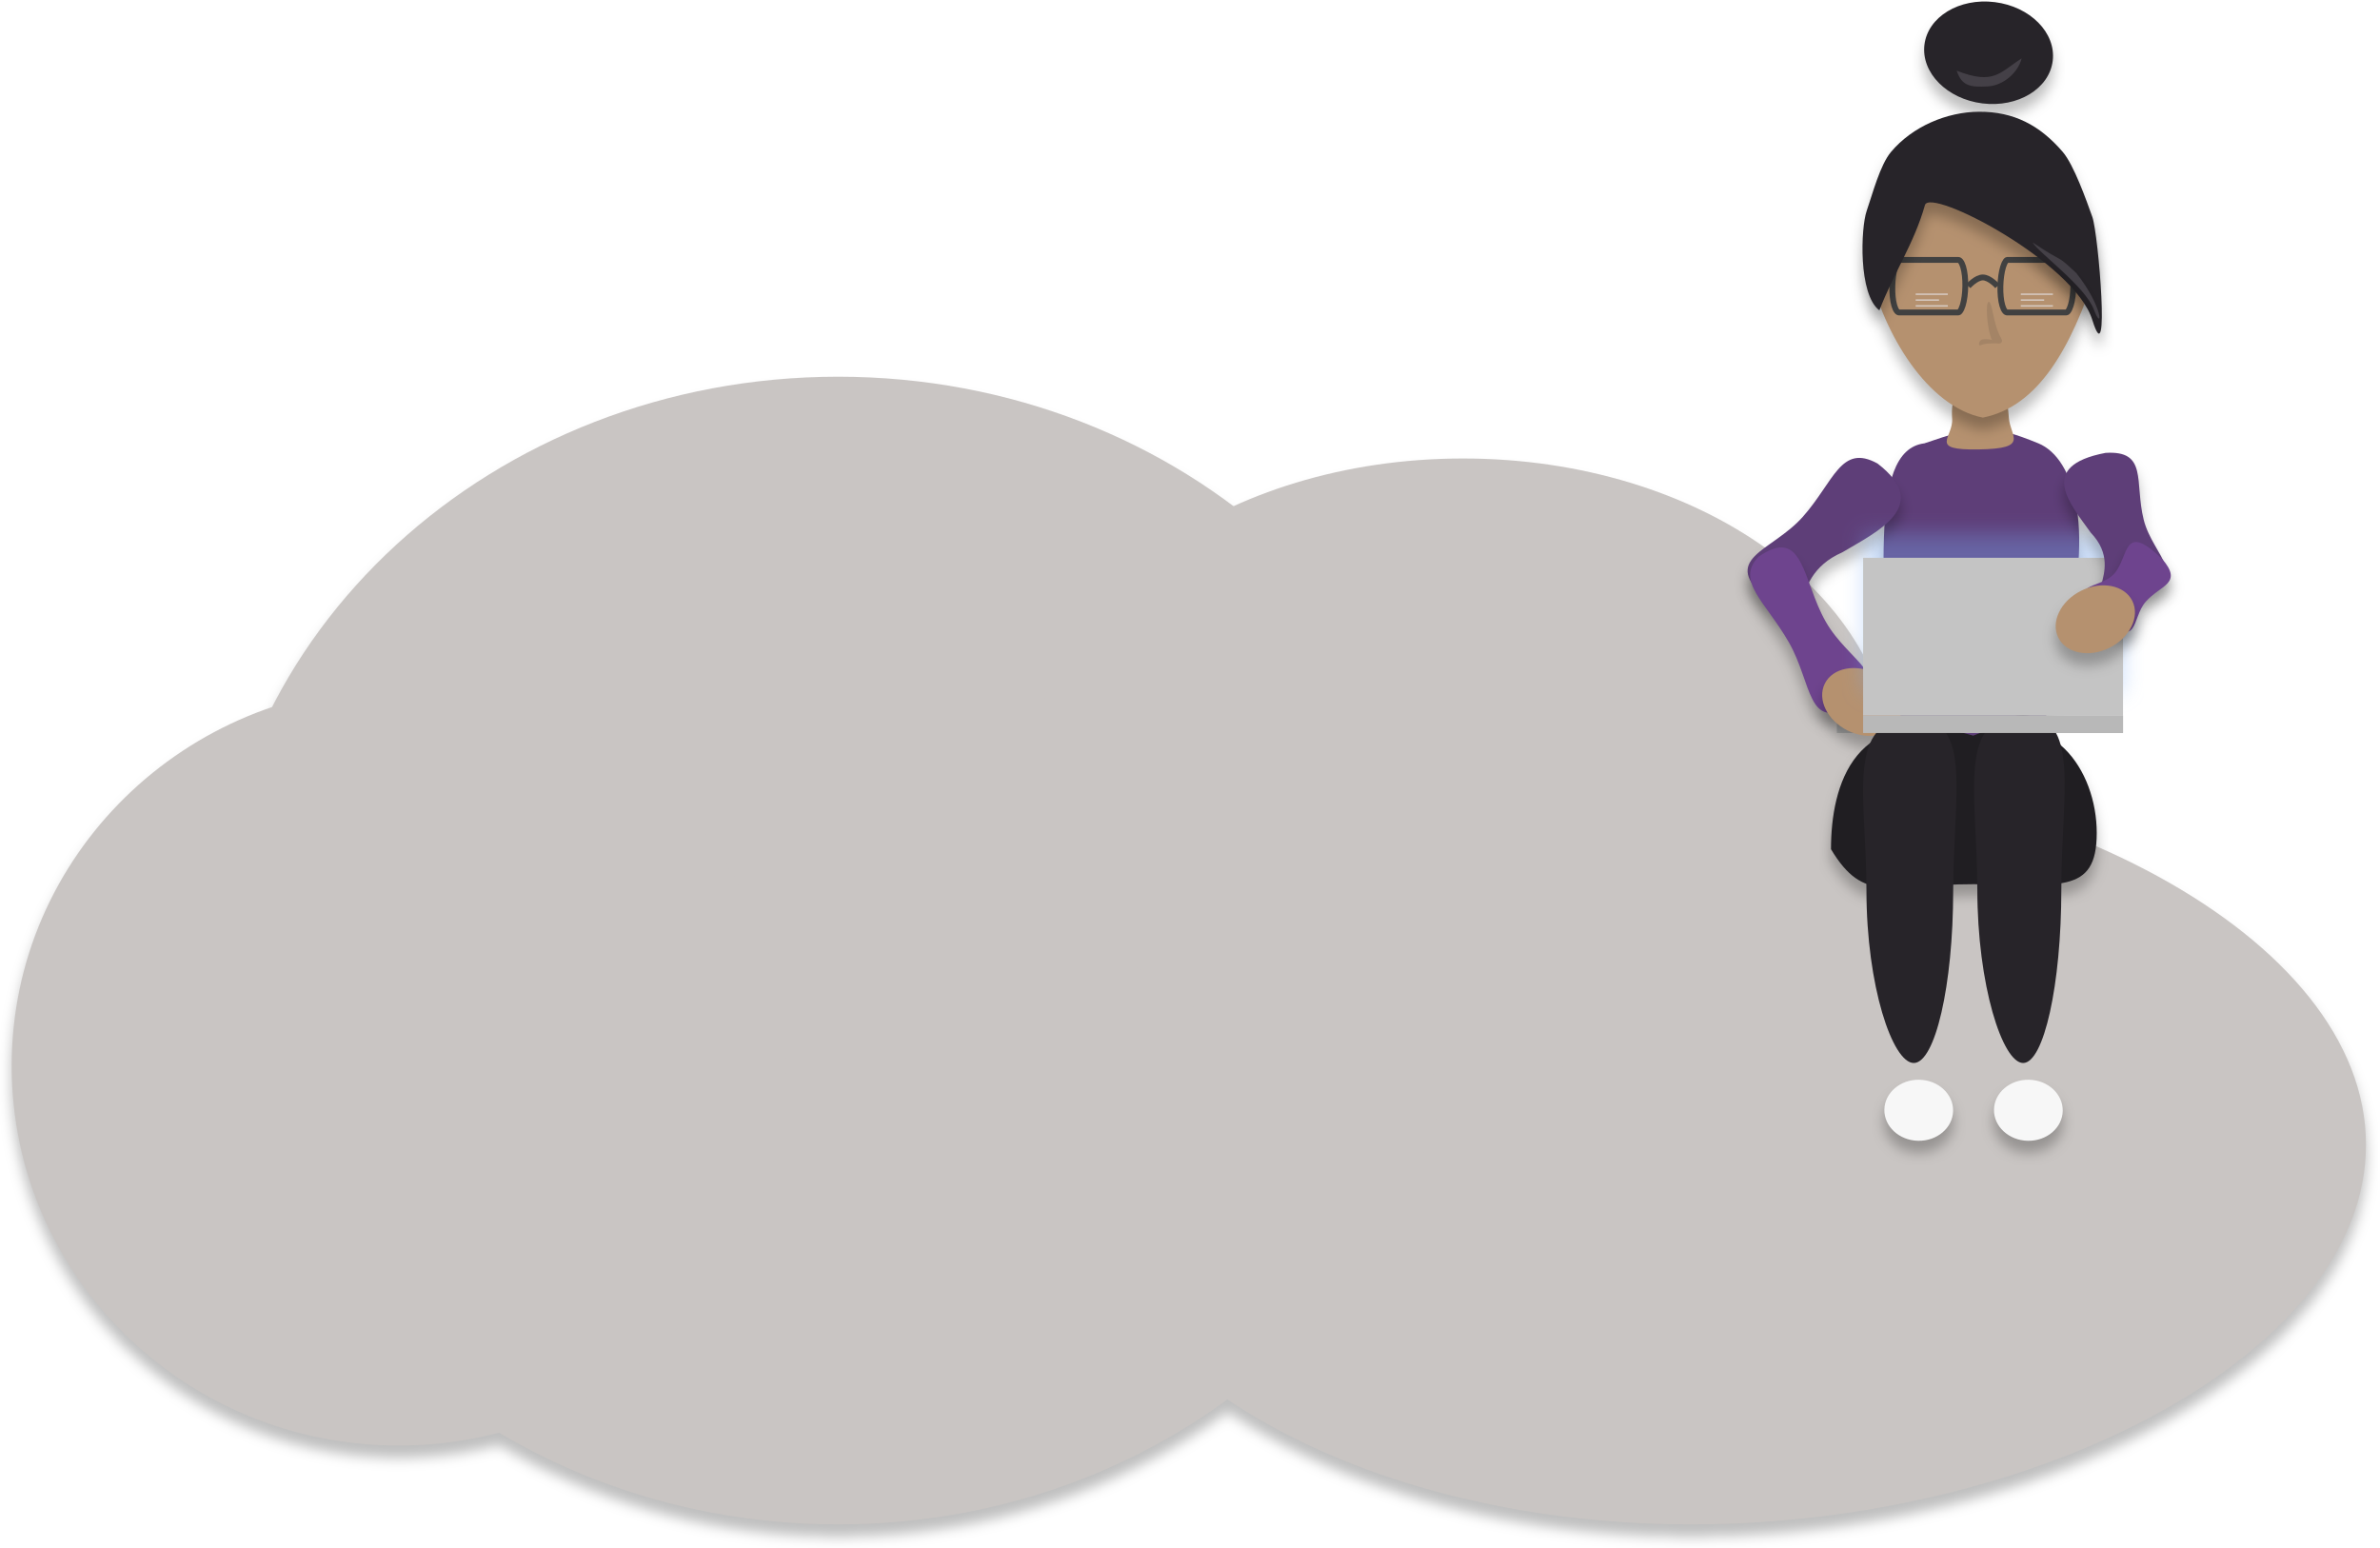
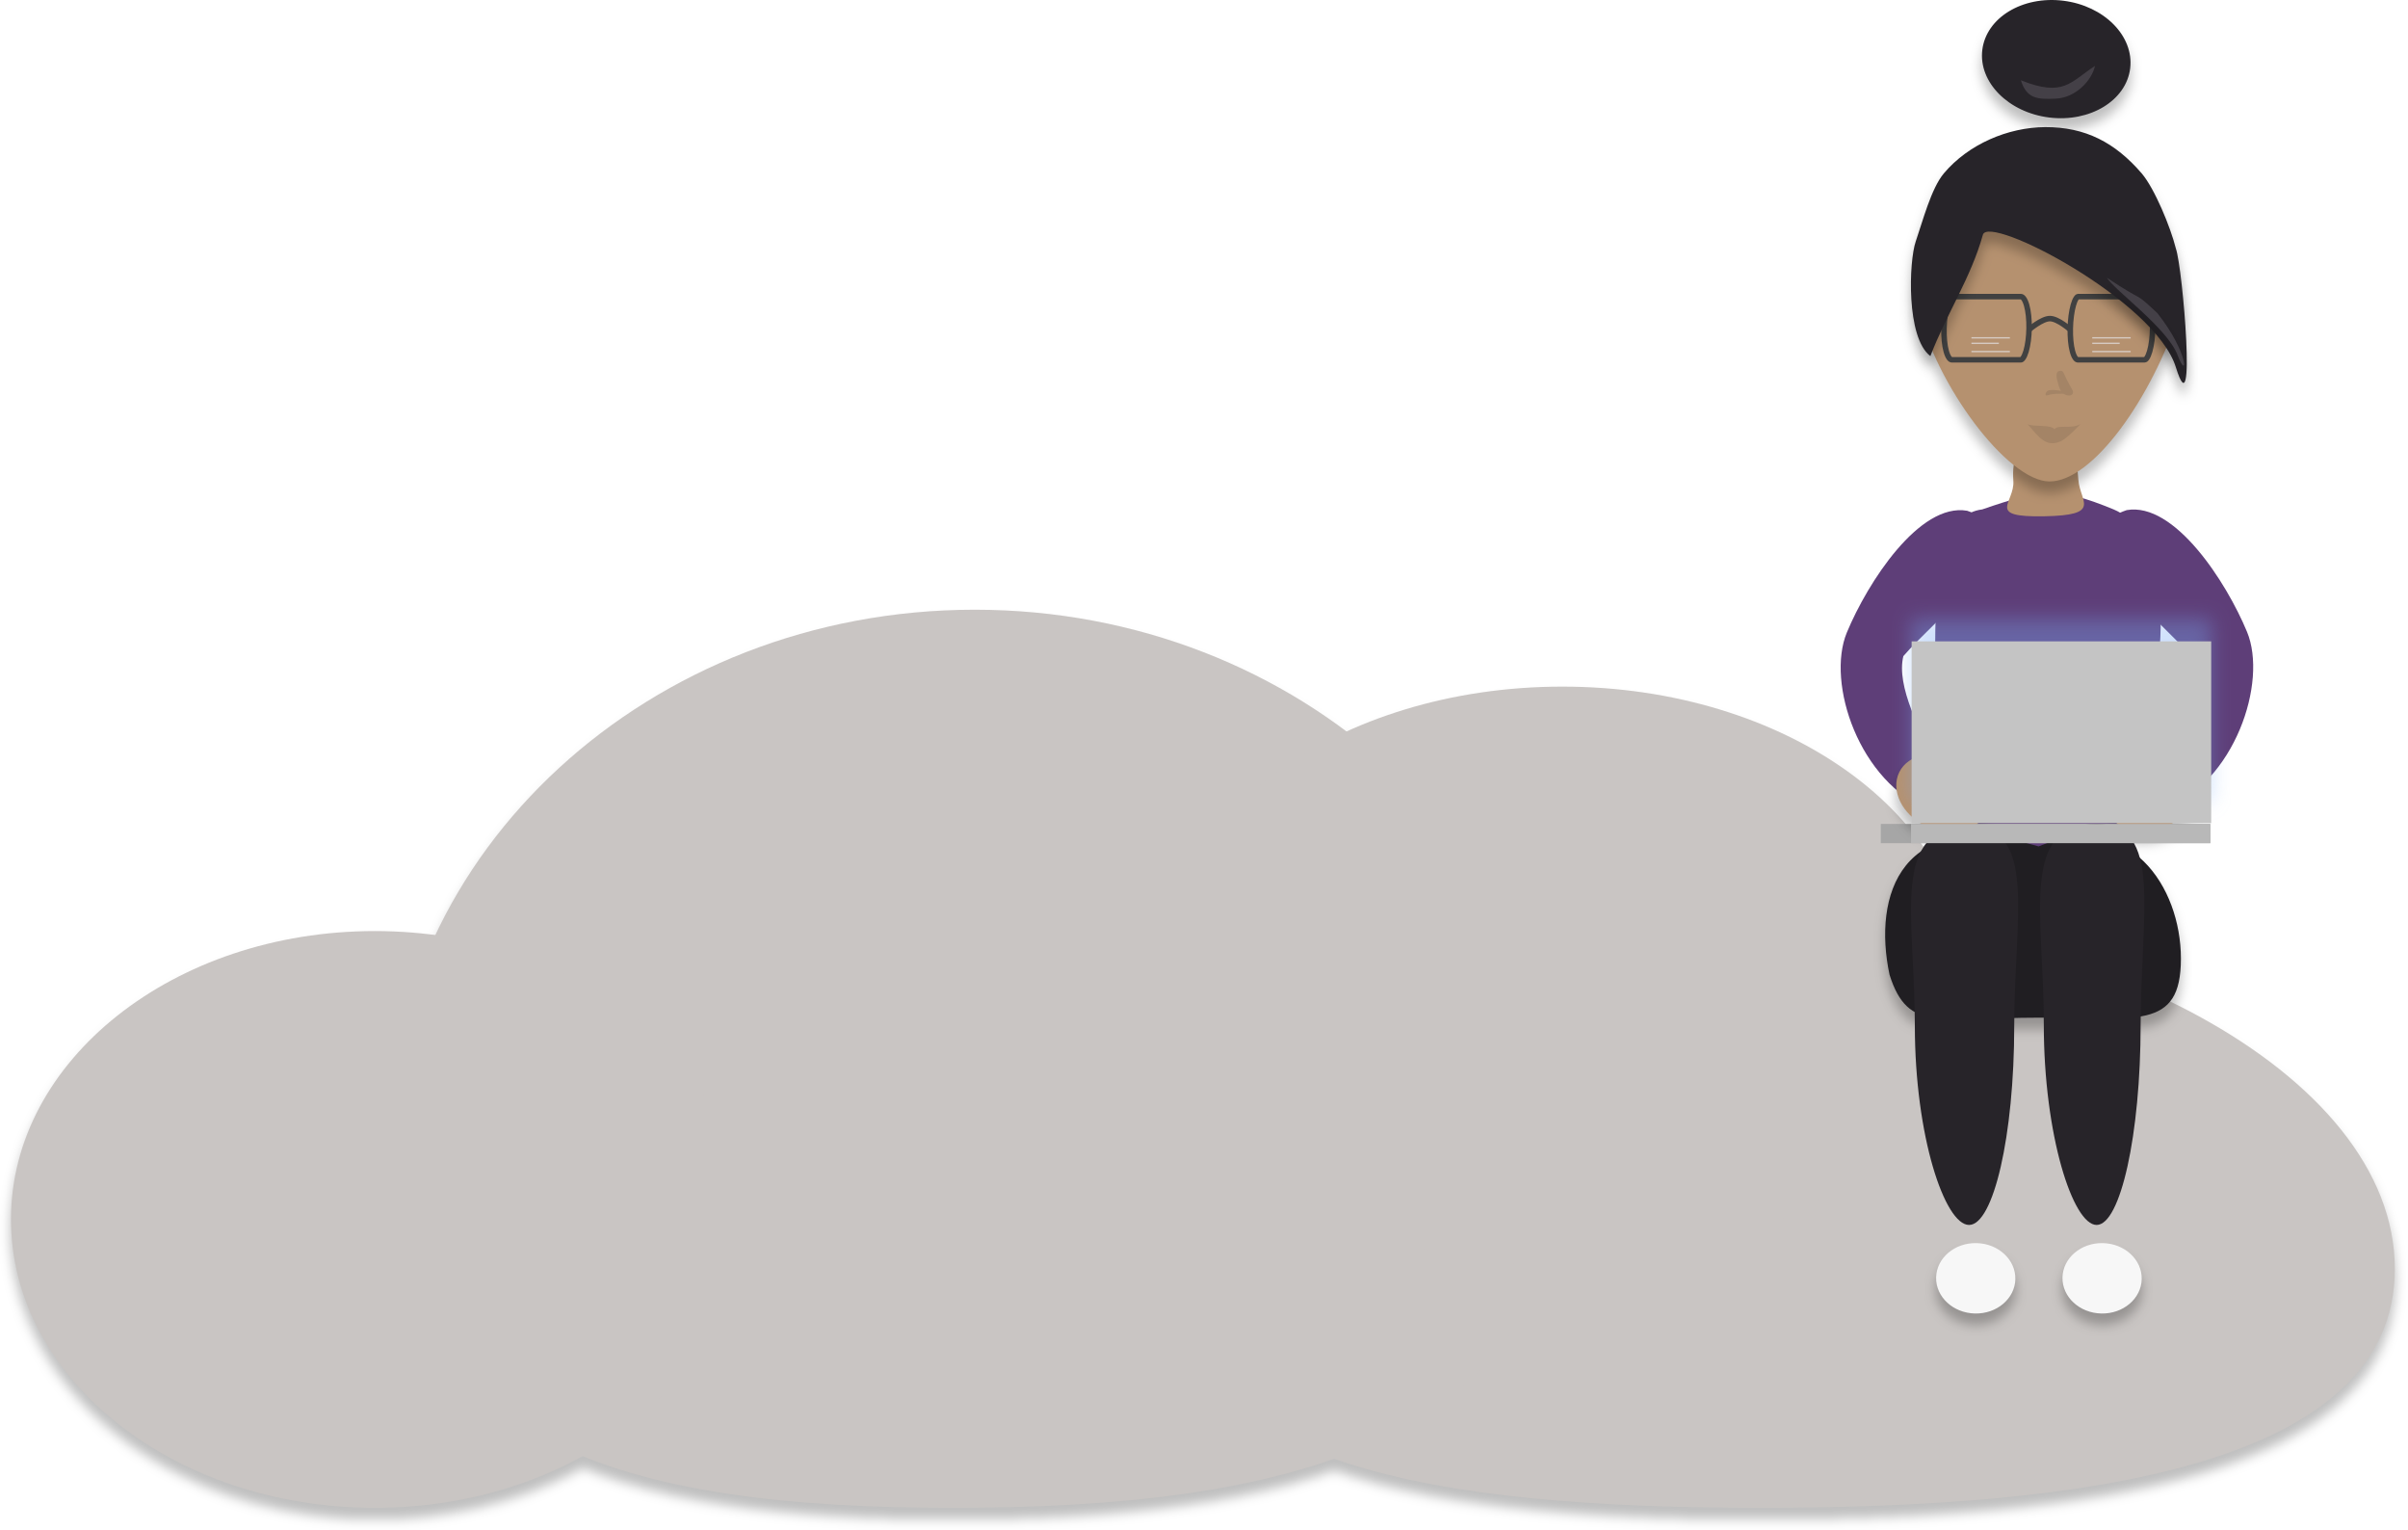
- <svg xmlns="http://www.w3.org/2000/svg" width="815" height="530" viewBox="0 0 815 530" fill="none">
-   <path d="M691 93V101" stroke="#ECF0FF" />
+ <svg xmlns="http://www.w3.org/2000/svg" width="877" height="557" viewBox="0 0 877 557" fill="none">
  <g filter="url(#filter0_d)">
-     <path d="M579 262C460.8 262 365 320.2 365 392C365 463.8 460.8 522 579 522C697.2 522 810.2 463.8 810.2 392C810.2 320.2 697.2 262 579 262Z" fill="#C9C5C3" />
-     <path d="M287 522C168.811 522 73 434.024 73 325.5C73 216.976 168.811 129 287 129C405.189 129 501 216.976 501 325.5C501 434.024 405.189 522 287 522Z" fill="#C9C5C3" />
-     <path d="M136.5 495C63.322 495 4 436.797 4 365C4 293.203 63.322 235 136.5 235C209.678 235 269 293.203 269 365C269 436.797 209.678 495 136.5 495Z" fill="#C9C5C3" />
-     <path d="M501 368C419.814 368 354 320.766 354 262.5C354 204.234 419.814 157 501 157C582.186 157 648 204.234 648 262.5C648 320.766 582.186 368 501 368Z" fill="#C9C5C3" />
+     <path d="M641 332C522.8 332 427 390.2 427 462C427 533.8 522.8 549 641 549C759.2 549 872.2 533.8 872.2 462C872.2 390.2 759.2 332 641 332Z" fill="#C9C5C3" />
+     <path d="M347 549C228.811 549 141 527.024 141 418.5C141 309.976 236.811 222 355 222C473.189 222 569 309.976 569 418.5C569 527.024 465.189 549 347 549Z" fill="#C9C5C3" />
+     <path d="M136.5 549C63.322 549 4 501.99 4 444C4 386.01 63.322 339 136.5 339C209.678 339 269 386.01 269 444C269 501.99 209.678 549 136.5 549Z" fill="#C9C5C3" />
+     <path d="M569 461C487.814 461 422 413.766 422 355.5C422 297.234 487.814 250 569 250C650.186 250 716 297.234 716 355.5C716 413.766 650.186 461 569 461Z" fill="#C9C5C3" />
  </g>
+   <path d="M761 113V123" stroke="#ECF0FF" />
+   <path d="M779.044 275.119C771.193 302.173 769.784 322.22 769.784 322.22C769.784 322.22 726.569 335.894 706.505 307.026C706.505 247.448 697.244 188.514 721.939 185.475C743.389 178.093 749.562 177.144 769.784 185.475C785.06 191.768 794.478 221.94 779.044 275.119Z" fill="#5E3E78" />
+   <path d="M744.372 187.982C722.938 188.346 733.85 183.093 733.267 175.106C732.685 167.12 734.696 159.801 745.009 159.047C755.324 158.292 756.367 166.717 756.948 174.704C757.53 182.691 765.807 187.618 744.372 187.982Z" fill="#B5916F" />
+   <path d="M805 300H685V307H805V300Z" fill="#A6A6A6" />
+   <path d="M693.208 238.904C687.84 260.73 728.64 305.017 702.97 295.058C677.093 285.019 665.023 248.629 672.625 230.302C680.227 211.973 699.074 182.962 716.435 185.963C744.003 195.257 704.291 225.771 693.208 238.904Z" fill="#5E3E78" />
  <g filter="url(#filter1_d)">
-     <path d="M705.562 224.938C699.157 247.007 698.008 263.36 698.008 263.36C698.008 263.36 662.755 274.515 646.388 250.966C646.388 202.365 638.833 154.29 658.978 151.811C676.476 145.789 681.512 145.015 698.008 151.811C710.469 156.944 718.152 181.557 705.562 224.938Z" fill="#5E3E78" />
+     <path d="M794.292 112.528C783.497 145.781 761.886 175.299 746.483 175.299C731.079 175.299 704.842 139.698 698.674 112.528C698.674 80.502 720.079 54.539 746.483 54.539C772.887 54.539 794.292 80.502 794.292 112.528Z" fill="#B5916F" />
  </g>
-   <path d="M677.591 153.899C660.017 154.197 668.964 149.897 668.486 143.359C668.009 136.822 669.658 130.831 678.114 130.214C686.571 129.596 687.426 136.492 687.903 143.03C688.38 149.568 695.166 153.601 677.591 153.899Z" fill="#B5916F" />
-   <rect x="629" y="245" width="98" height="6" fill="#A6A6A6" />
  <g filter="url(#filter2_d)">
-     <path d="M630.899 189.118C610.016 198.221 622.664 220.249 605.535 205.72C588.268 191.074 606.577 189.091 617.329 176.993C628.081 164.894 630.366 151.779 642.947 158.727C661.717 173.25 642.948 181.953 630.899 189.118Z" fill="#5E3E78" />
+     <path d="M722.803 296.539C719.524 303.158 709.91 305.076 701.327 300.824C692.745 296.571 688.447 287.76 691.726 281.141C695.006 274.523 704.621 272.604 713.202 276.856C721.785 281.108 726.083 289.92 722.803 296.539Z" fill="#B5916F" />
  </g>
+   <path d="M797.792 238.667C803.16 260.494 762.36 304.781 788.03 294.822C813.906 284.782 825.977 248.392 818.375 230.065C810.773 211.737 791.926 182.725 774.565 185.727C746.996 195.021 786.709 225.534 797.792 238.667Z" fill="#5E3E78" />
  <g filter="url(#filter3_d)">
-     <path d="M625.193 212.87C633.226 226.922 649.484 232.089 634.237 241.401C618.869 250.788 620.637 234.061 612.605 220.009C604.572 205.956 594.119 198.893 602.227 190.612C617.774 179.868 617.161 198.817 625.193 212.87Z" fill="#6E448E" />
+     <path d="M768.196 296.303C771.476 302.922 781.09 304.84 789.672 300.588C798.255 296.335 802.553 287.523 799.273 280.905C795.994 274.287 786.378 272.368 777.797 276.619C769.215 280.872 764.917 289.683 768.196 296.303Z" fill="#B5916F" />
  </g>
  <g filter="url(#filter4_d)">
-     <path d="M718 92.305C709.194 119.43 697.871 139.278 679 143C660.129 139.278 645.032 114.468 640 92.305C640 66.179 657.461 45 679 45C700.539 45 718 66.179 718 92.305Z" fill="#B5916F" />
+     <path d="M780.022 465.732C779.873 472.81 773.293 478.414 765.322 478.247C757.353 478.08 751.013 472.207 751.16 465.129C751.308 458.051 757.89 452.447 765.859 452.614C773.83 452.781 780.17 458.654 780.022 465.732Z" fill="#F7F7F7" />
  </g>
  <g filter="url(#filter5_d)">
-     <path d="M650.222 246.66C647.547 252.059 639.704 253.624 632.703 250.155C625.702 246.686 622.196 239.498 624.871 234.099C627.546 228.7 635.39 227.135 642.39 230.603C649.391 234.072 652.897 241.26 650.222 246.66Z" fill="#B5916F" />
+     <path d="M734.001 465.732C733.853 472.81 727.271 478.414 719.302 478.247C711.332 478.08 704.991 472.207 705.139 465.129C705.288 458.051 711.868 452.447 719.839 452.614C727.808 452.781 734.148 458.654 734.001 465.732Z" fill="#F7F7F7" />
  </g>
  <g filter="url(#filter6_d)">
-     <path d="M706.359 380.43C706.238 386.204 700.87 390.775 694.368 390.639C687.867 390.503 682.695 385.712 682.815 379.938C682.936 374.164 688.305 369.593 694.806 369.729C701.308 369.865 706.48 374.656 706.359 380.43Z" fill="#F7F7F7" />
+     <path d="M751.459 0.264C766.33 2.109 777.235 13.123 775.816 24.864C774.397 36.605 761.191 44.628 746.32 42.783C731.449 40.938 720.544 29.924 721.963 18.183C723.383 6.442 736.588 -1.581 751.459 0.264Z" fill="#272429" />
  </g>
  <g filter="url(#filter7_d)">
-     <path d="M668.818 380.43C668.697 386.204 663.328 390.775 656.827 390.639C650.326 390.503 645.153 385.712 645.274 379.938C645.395 374.164 650.763 369.593 657.265 369.729C663.766 369.865 668.938 374.656 668.818 380.43Z" fill="#F7F7F7" />
+     <path d="M794.292 349.036C794.292 375.37 778.02 370.534 742.443 370.534C706.865 370.534 694.916 376.342 688.174 354.889C682.045 326.081 692.165 293.18 742.443 308.166C775.438 294.542 794.292 322.701 794.292 349.036Z" fill="#201E22" />
  </g>
+   <path d="M779.623 373C779.623 413.317 772.23 446 763.594 446C754.959 446 744.358 413.317 744.358 373C744.358 332.683 735.38 300 763.594 300C787.961 300 779.623 332.683 779.623 373Z" fill="#272429" />
+   <path d="M733.587 373.5C733.587 413.541 726 446 717.137 446C708.273 446 697.393 413.541 697.393 373.5C697.393 333.459 688.18 301 717.137 301C742.144 301 733.587 333.459 733.587 373.5Z" fill="#272429" />
+   <path d="M805 300H696V307H805V300Z" fill="#B8B8B8" />
  <g filter="url(#filter8_d)">
-     <path d="M683.059 0.725C695.19 2.23 704.086 11.214 702.928 20.792C701.771 30.37 690.998 36.915 678.867 35.41C666.736 33.905 657.84 24.92 658.998 15.342C660.156 5.764 670.928 -0.78 683.059 0.725Z" fill="#272429" />
+     <path d="M805.325 233.516H696.223V299.713H805.325V233.516Z" fill="#C4C4C4" />
  </g>
+   <path d="M710.898 108H736.006C736.27 108 736.59 108.122 736.98 108.62C737.383 109.138 737.768 109.961 738.092 111.08C738.737 113.308 739.039 116.361 738.996 119.481C738.951 122.599 738.561 125.664 737.89 127.909C737.553 129.039 737.167 129.878 736.778 130.408C736.387 130.941 736.122 131 736.006 131H735.975H735.944H735.912H735.881H735.849H735.817H735.786H735.752H735.72H735.688H735.654H735.622H735.588H735.555H735.522H735.487H735.453H735.419H735.385H735.35H735.316H735.281H735.245H735.21H735.174H735.14H735.104H735.068H735.032H734.995H734.959H734.921H734.885H734.848H734.811H734.774H734.737H734.698H734.661H734.622H734.584H734.546H734.507H734.469H734.43H734.392H734.352H734.312H734.273H734.233H734.194H734.154H734.114H734.073H734.034H733.993H733.952H733.911H733.87H733.829H733.788H733.746H733.705H733.663H733.621H733.578H733.536H733.494H733.452H733.41H733.366H733.323H733.281H733.237H733.194H733.151H733.107H733.063H733.019H732.976H732.931H732.887H732.842H732.797H732.753H732.708H732.663H732.619H732.573H732.527H732.482H732.436H732.391H732.345H732.299H732.253H732.206H732.16H732.114H732.067H732.02H731.974H731.927H731.88H731.833H731.784H731.737H731.69H731.642H731.595H731.546H731.498H731.449H731.402H731.354H731.304H731.256H731.208H731.159H731.11H731.061H731.012H730.962H730.914H730.864H730.815H730.765H730.714H730.665H730.615H730.565H730.514H730.465H730.414H730.363H730.314H730.263H730.212H730.161H730.11H730.059H730.007H729.956H729.906H729.854H729.803H729.751H729.699H729.648H729.596H729.544H729.491H729.439H729.387H729.335H729.283H729.23H729.178H729.126H729.072H729.02H728.967H728.915H728.862H728.808H728.755H728.702H728.648H728.595H728.542H728.488H728.435H728.382H728.327H728.274H728.221H728.166H728.113H728.058H728.005H727.95H727.896H727.841H727.788H727.733H727.679H727.624H727.57H727.515H727.46H727.405H727.35H727.295H727.241H727.185H727.131H727.076H727.02H726.966H726.91H726.854H726.8H726.744H726.689H726.633H726.578H726.522H726.466H726.41H726.356H726.3H726.244H726.188H726.132H726.075H726.02H725.964H725.908H725.852H725.796H725.739H725.684H725.628H725.571H725.515H725.459H725.402H725.346H725.289H725.233H725.176H725.121H725.064H725.008H724.951H724.894H724.838H724.781H724.724H724.668H724.611H724.554H724.498H724.441H724.384H724.327H724.27H724.214H724.157H724.1H724.043H723.986H723.929H723.872H723.816H723.759H723.702H723.645H723.588H723.531H723.474H723.417H723.36H723.303H723.246H723.189H723.133H723.076H723.019H722.962H722.905H722.848H722.791H722.734H722.677H722.62H722.563H722.505H722.448H722.391H722.334H722.279H722.222H722.164H722.107H722.05H721.993H721.936H721.881H721.824H721.766H721.709H721.652H721.597H721.54H721.482H721.426H721.37H721.313H721.256H721.2H721.143H721.086H721.03H720.973H720.917H720.86H720.804H720.747H720.691H720.634H720.579H720.522H720.466H720.41H720.353H720.297H720.241H720.184H720.128H720.073H720.017H719.961H719.905H719.85H719.794H719.738H719.682H719.626H719.57H719.515H719.459H719.404H719.348H719.293H719.237H719.182H719.127H719.072H719.016H718.962H718.906H718.851H718.797H718.741H718.686H718.632H718.577H718.523H718.468H718.414H718.359H718.304H718.25H718.195H718.141H718.087H718.033H717.978H717.925H717.87H717.817H717.763H717.709H717.656H717.601H717.548H717.495H717.441H717.388H717.335H717.281H717.228H717.176H717.123H717.069H717.017H716.964H716.912H716.859H716.807H716.754H716.701H716.649H716.597H716.545H716.493H716.441H716.39H716.338H716.286H716.235H716.183H716.132H716.08H716.029H715.978H715.927H715.877H715.826H715.775H715.724H715.673H715.622H715.573H715.522H715.472H715.422H715.372H715.322H715.273H715.223H715.173H715.124H715.074H715.026H714.976H714.927H714.878H714.83H714.78H714.732H714.684H714.635H714.587H714.539H714.49H714.443H714.395H714.348H714.299H714.252H714.205H714.158H714.111H714.064H714.017H713.971H713.924H713.878H713.831H713.785H713.739H713.693H713.647H713.601H713.555H713.509H713.465H713.419H713.374H713.328H713.284H713.239H713.195H713.151H713.106H713.062H713.018H712.974H712.93H712.887H712.844H712.8H712.757H712.713H712.671H712.628H712.586H712.542H712.5H712.458H712.416H712.375H712.333H712.291H712.25H712.209H712.167H712.126H712.085H712.045H712.004H711.963H711.924H711.884H711.843H711.803H711.764H711.725H711.685H711.646H711.607H711.569H711.529H711.491H711.454H711.415H711.377H711.34H711.301H711.264H711.227H711.19H711.152H711.115H711.079H711.042H711.006H710.97H710.934H710.898C710.619 131 710.298 130.873 709.917 130.383C709.519 129.869 709.142 129.05 708.83 127.931C708.207 125.706 707.939 122.654 708.011 119.53C708.083 116.412 708.491 113.34 709.156 111.087C709.491 109.952 709.866 109.105 710.243 108.569C710.63 108.018 710.861 108 710.898 108Z" stroke="#414141" stroke-width="2" />
+   <path d="M736 29.226C751.628 35.459 753.915 29.911 763 24C761.81 29.404 755.912 35.529 748.862 35.905C741.81 36.28 738.107 35.831 736 29.226Z" fill="#444047" />
+   <path d="M756.804 108H781.103C781.358 108 781.668 108.122 782.045 108.62C782.435 109.138 782.808 109.961 783.121 111.08C783.745 113.308 784.038 116.361 783.996 119.481C783.953 122.599 783.575 125.664 782.925 127.909C782.599 129.039 782.226 129.878 781.849 130.408C781.471 130.941 781.214 131 781.103 131H781.073H781.043H781.011H780.981H780.95H780.919H780.889H780.857H780.825H780.794H780.762H780.731H780.698H780.666H780.633H780.6H780.567H780.534H780.501H780.468H780.434H780.401H780.366H780.332H780.297H780.264H780.229H780.194H780.159H780.123H780.089H780.053H780.018H779.982H779.946H779.91H779.874H779.837H779.801H779.763H779.726H779.689H779.652H779.615H779.577H779.54H779.502H779.463H779.425H779.387H779.348H779.31H779.271H779.232H779.193H779.154H779.114H779.075H779.035H778.996H778.956H778.915H778.875H778.835H778.794H778.753H778.712H778.671H778.631H778.59H778.548H778.506H778.465H778.423H778.381H778.339H778.297H778.254H778.212H778.17H778.127H778.084H778.04H777.997H777.954H777.911H777.868H777.824H777.78H777.736H777.692H777.648H777.604H777.559H777.515H777.47H777.425H777.38H777.336H777.29H777.245H777.2H777.155H777.109H777.064H777.017H776.971H776.926H776.879H776.833H776.786H776.74H776.693H776.647H776.6H776.552H776.506H776.459H776.412H776.364H776.317H776.269H776.221H776.174H776.126H776.078H776.03H775.981H775.933H775.885H775.837H775.788H775.74H775.691H775.642H775.594H775.544H775.495H775.446H775.397H775.348H775.297H775.248H775.199H775.148H775.099H775.049H774.998H774.949H774.899H774.848H774.798H774.748H774.697H774.647H774.596H774.545H774.494H774.444H774.392H774.342H774.29H774.24H774.188H774.137H774.085H774.034H773.982H773.93H773.879H773.827H773.776H773.724H773.671H773.62H773.568H773.515H773.464H773.411H773.359H773.306H773.254H773.201H773.149H773.096H773.044H772.991H772.938H772.885H772.832H772.778H772.726H772.673H772.62H772.566H772.513H772.46H772.406H772.354H772.3H772.246H772.193H772.139H772.086H772.032H771.978H771.924H771.87H771.816H771.763H771.709H771.655H771.601H771.547H771.492H771.438H771.384H771.33H771.276H771.222H771.167H771.113H771.059H771.004H770.95H770.896H770.84H770.786H770.731H770.677H770.622H770.568H770.513H770.459H770.404H770.349H770.294H770.239H770.184H770.13H770.075H770.02H769.966H769.91H769.855H769.8H769.745H769.691H769.636H769.581H769.525H769.47H769.415H769.36H769.306H769.25H769.195H769.14H769.085H769.03H768.975H768.919H768.864H768.809H768.754H768.699H768.644H768.589H768.534H768.479H768.424H768.369H768.313H768.258H768.203H768.148H768.093H768.037H767.982H767.927H767.872H767.818H767.763H767.707H767.652H767.597H767.542H767.487H767.433H767.377H767.322H767.267H767.212H767.158H767.103H767.047H766.992H766.938H766.883H766.828H766.774H766.719H766.663H766.609H766.554H766.5H766.445H766.391H766.336H766.282H766.227H766.173H766.117H766.063H766.009H765.954H765.9H765.846H765.791H765.737H765.683H765.629H765.575H765.521H765.467H765.413H765.359H765.305H765.251H765.197H765.143H765.089H765.036H764.982H764.928H764.874H764.821H764.767H764.715H764.661H764.608H764.554H764.501H764.448H764.394H764.341H764.289H764.236H764.183H764.13H764.077H764.025H763.972H763.919H763.866H763.813H763.762H763.709H763.656H763.605H763.552H763.5H763.447H763.396H763.344H763.291H763.24H763.188H763.137H763.085H763.033H762.982H762.93H762.88H762.828H762.777H762.726H762.675H762.624H762.573H762.522H762.472H762.42H762.37H762.319H762.269H762.219H762.168H762.119H762.069H762.018H761.969H761.919H761.869H761.819H761.77H761.721H761.671H761.622H761.573H761.524H761.475H761.425H761.376H761.328H761.279H761.231H761.182H761.134H761.086H761.038H760.99H760.942H760.894H760.846H760.799H760.751H760.703H760.656H760.609H760.562H760.515H760.468H760.421H760.374H760.328H760.281H760.235H760.188H760.143H760.096H760.05H760.005H759.959H759.913H759.868H759.822H759.778H759.732H759.688H759.642H759.598H759.553H759.509H759.465H759.42H759.376H759.332H759.288H759.244H759.201H759.156H759.113H759.07H759.027H758.985H758.941H758.898H758.856H758.813H758.771H758.729H758.687H758.645H758.603H758.561H758.52H758.478H758.438H758.396H758.355H758.314H758.273H758.234H758.193H758.152H758.112H758.073H758.032H757.992H757.953H757.914H757.875H757.835H757.797H757.758H757.719H757.68H757.642H757.605H757.566H757.528H757.491H757.454H757.415H757.378H757.342H757.305H757.268H757.232H757.194H757.158H757.122H757.086H757.05H757.014H756.98H756.944H756.909H756.874H756.839H756.804C756.534 131 756.224 130.873 755.855 130.383C755.47 129.869 755.105 129.05 754.803 127.931C754.2 125.706 753.941 122.654 754.011 119.53C754.08 116.412 754.475 113.34 755.118 111.087C755.442 109.952 755.806 109.105 756.171 108.569C756.545 108.018 756.768 108 756.804 108Z" stroke="#414141" stroke-width="2" />
+   <path d="M739 120C739 120 743.653 116 746.582 116C749.51 116 754 120 754 120" stroke="#414141" stroke-width="2" />
+   <path d="M750.262 135.011C751.872 134.894 751.03 135.617 754.613 141.672C756.411 144.712 751.425 144.821 750.262 141.726C748.507 137.055 748.653 135.127 750.262 135.011Z" fill="#A48466" />
+   <path d="M751.996 143.041C751.845 143.729 748.346 142.955 745.747 143.927C744.442 144.414 744.999 142.308 746.247 142.093C748.131 141.767 752.146 142.354 751.996 143.041Z" fill="#A48466" />
  <g filter="url(#filter9_d)">
-     <path d="M718 285.235C718 306.717 704.726 302.772 675.704 302.772C646.682 302.772 638.375 309.665 627 290.792C627 269.31 634.69 239.671 675.704 251.896C702.62 240.782 718 263.753 718 285.235Z" fill="#201E22" />
+     <path d="M792.448 133.702C799.981 157.958 794.99 97.57 792.448 90.461C790.534 82.746 784.678 68.572 780.019 63.145C770.39 51.93 759.484 46.205 744.851 46.282C731.296 46.353 716.874 52.517 707.939 63.145C703.336 68.621 700.181 80.791 697.712 87.927C695.242 95.062 694.155 122.944 703.049 129.647C709.078 113.941 717.72 101.34 722.168 85.484C724.301 77.88 784.915 109.447 792.448 133.702Z" fill="#272429" />
  </g>
-   <path d="M705.877 304.5C705.877 337.361 699.846 364 692.801 364C685.756 364 677.108 337.361 677.108 304.5C677.108 271.639 669.784 245 692.801 245C712.679 245 705.877 271.639 705.877 304.5Z" fill="#272429" />
-   <path d="M668.841 305C668.841 337.585 662.615 364 655.343 364C648.07 364 639.143 337.585 639.143 305C639.143 272.415 631.583 246 655.343 246C675.862 246 668.841 272.415 668.841 305Z" fill="#272429" />
-   <rect x="638" y="245" width="89" height="6" fill="#B8B8B8" />
  <g filter="url(#filter10_d)">
-     <rect x="638" y="191" width="89" height="54" fill="#C4C4C4" />
+     <path d="M793.072 129.29C796.757 139.069 797.357 128.704 785.711 113.994C776.517 105.413 782.033 110.929 767.323 101.122C770.265 105.803 789.388 119.51 793.072 129.29Z" fill="#444047" />
  </g>
-   <path d="M650.337 89H670.586C670.799 89 671.057 89.095 671.371 89.485C671.696 89.891 672.007 90.535 672.268 91.411C672.788 93.154 673.032 95.543 672.997 97.985C672.961 100.425 672.646 102.824 672.105 104.581C671.833 105.465 671.522 106.122 671.208 106.537C670.893 106.954 670.679 107 670.586 107H670.561H670.536H670.51H670.485H670.459H670.433H670.408H670.381H670.355H670.329H670.302H670.276H670.249H670.222H670.195H670.167H670.14H670.112H670.085H670.057H670.029H670.001H669.972H669.944H669.915H669.887H669.858H669.829H669.8H669.77H669.741H669.711H669.682H669.652H669.622H669.592H669.562H669.531H669.501H669.47H669.439H669.408H669.377H669.346H669.315H669.284H669.252H669.22H669.188H669.156H669.124H669.092H669.06H669.027H668.995H668.962H668.929H668.896H668.863H668.83H668.797H668.763H668.73H668.696H668.662H668.628H668.594H668.56H668.526H668.492H668.457H668.422H668.388H668.353H668.318H668.283H668.248H668.212H668.177H668.142H668.106H668.07H668.034H667.998H667.962H667.926H667.89H667.854H667.817H667.78H667.744H667.707H667.67H667.633H667.596H667.559H667.521H667.484H667.447H667.409H667.371H667.334H667.296H667.258H667.22H667.181H667.143H667.105H667.066H667.028H666.989H666.95H666.911H666.873H666.834H666.794H666.755H666.716H666.677H666.637H666.598H666.558H666.518H666.479H666.439H666.399H666.359H666.318H666.278H666.238H666.198H666.157H666.117H666.076H666.035H665.995H665.954H665.913H665.872H665.831H665.79H665.748H665.707H665.666H665.624H665.583H665.541H665.499H665.458H665.416H665.374H665.332H665.29H665.248H665.206H665.164H665.121H665.079H665.037H664.994H664.952H664.909H664.867H664.824H664.781H664.738H664.695H664.652H664.609H664.566H664.523H664.48H664.437H664.393H664.35H664.307H664.263H664.22H664.176H664.133H664.089H664.045H664.001H663.958H663.914H663.87H663.826H663.782H663.738H663.694H663.649H663.605H663.561H663.517H663.472H663.428H663.384H663.339H663.295H663.25H663.205H663.161H663.116H663.072H663.027H662.982H662.937H662.892H662.847H662.803H662.758H662.713H662.668H662.623H662.577H662.532H662.487H662.442H662.397H662.352H662.306H662.261H662.216H662.17H662.125H662.08H662.034H661.989H661.943H661.898H661.852H661.807H661.761H661.716H661.67H661.624H661.579H661.533H661.487H661.442H661.396H661.35H661.305H661.259H661.213H661.167H661.121H661.076H661.03H660.984H660.938H660.892H660.846H660.8H660.755H660.709H660.663H660.617H660.571H660.525H660.479H660.433H660.387H660.341H660.295H660.249H660.204H660.158H660.112H660.066H660.02H659.974H659.928H659.882H659.836H659.79H659.744H659.698H659.652H659.606H659.56H659.515H659.469H659.423H659.377H659.331H659.285H659.239H659.194H659.148H659.102H659.056H659.01H658.965H658.919H658.873H658.827H658.782H658.736H658.69H658.645H658.599H658.553H658.508H658.462H658.417H658.371H658.326H658.28H658.235H658.189H658.144H658.098H658.053H658.008H657.962H657.917H657.872H657.826H657.781H657.736H657.691H657.646H657.601H657.556H657.511H657.466H657.421H657.376H657.331H657.286H657.241H657.197H657.152H657.107H657.062H657.018H656.973H656.929H656.884H656.84H656.795H656.751H656.707H656.662H656.618H656.574H656.53H656.486H656.442H656.398H656.354H656.31H656.266H656.222H656.178H656.135H656.091H656.047H656.004H655.96H655.917H655.873H655.83H655.787H655.743H655.7H655.657H655.614H655.571H655.528H655.485H655.442H655.4H655.357H655.314H655.272H655.229H655.187H655.144H655.102H655.06H655.017H654.975H654.933H654.891H654.849H654.807H654.766H654.724H654.682H654.641H654.599H654.558H654.516H654.475H654.434H654.393H654.352H654.311H654.27H654.229H654.188H654.147H654.107H654.066H654.026H653.985H653.945H653.905H653.865H653.825H653.785H653.745H653.705H653.666H653.626H653.586H653.547H653.508H653.468H653.429H653.39H653.351H653.312H653.273H653.234H653.196H653.157H653.119H653.08H653.042H653.004H652.966H652.928H652.89H652.852H652.815H652.777H652.74H652.702H652.665H652.628H652.591H652.554H652.517H652.48H652.443H652.407H652.37H652.334H652.297H652.261H652.225H652.189H652.154H652.118H652.082H652.047H652.011H651.976H651.941H651.906H651.871H651.836H651.801H651.767H651.732H651.698H651.663H651.629H651.595H651.561H651.528H651.494H651.46H651.427H651.394H651.36H651.327H651.294H651.262H651.229H651.196H651.164H651.132H651.099H651.067H651.035H651.004H650.972H650.94H650.909H650.878H650.846H650.815H650.785H650.754H650.723H650.693H650.662H650.632H650.602H650.572H650.542H650.512H650.483H650.453H650.424H650.395H650.366H650.337C650.112 107 649.853 106.901 649.546 106.517C649.225 106.115 648.921 105.474 648.669 104.598C648.167 102.857 647.951 100.468 648.009 98.024C648.067 95.583 648.396 93.179 648.932 91.416C649.202 90.528 649.505 89.865 649.809 89.445C650.121 89.014 650.307 89 650.337 89Z" stroke="#414141" stroke-width="2" />
-   <path d="M670.051 24.21C682.91 29.231 684.792 24.762 692.267 20C691.288 24.353 686.435 29.288 680.634 29.59C674.832 29.893 671.785 29.531 670.051 24.21Z" fill="#444047" />
-   <path d="M687.337 89H707.586C707.799 89 708.057 89.095 708.371 89.485C708.696 89.891 709.007 90.535 709.268 91.411C709.788 93.154 710.032 95.543 709.997 97.985C709.961 100.425 709.646 102.824 709.105 104.581C708.833 105.465 708.522 106.122 708.208 106.537C707.893 106.954 707.679 107 707.586 107H707.561H707.536H707.51H707.485H707.459H707.433H707.408H707.381H707.355H707.329H707.302H707.276H707.249H707.222H707.195H707.167H707.14H707.112H707.085H707.057H707.029H707.001H706.972H706.944H706.915H706.887H706.858H706.829H706.8H706.77H706.741H706.711H706.682H706.652H706.622H706.592H706.562H706.531H706.501H706.47H706.439H706.408H706.377H706.346H706.315H706.284H706.252H706.22H706.188H706.156H706.124H706.092H706.06H706.027H705.995H705.962H705.929H705.896H705.863H705.83H705.797H705.763H705.73H705.696H705.662H705.628H705.594H705.56H705.526H705.492H705.457H705.422H705.388H705.353H705.318H705.283H705.248H705.212H705.177H705.142H705.106H705.07H705.034H704.998H704.962H704.926H704.89H704.854H704.817H704.78H704.744H704.707H704.67H704.633H704.596H704.559H704.521H704.484H704.447H704.409H704.371H704.334H704.296H704.258H704.22H704.181H704.143H704.105H704.066H704.028H703.989H703.95H703.911H703.873H703.834H703.794H703.755H703.716H703.677H703.637H703.598H703.558H703.518H703.479H703.439H703.399H703.359H703.318H703.278H703.238H703.198H703.157H703.117H703.076H703.035H702.995H702.954H702.913H702.872H702.831H702.79H702.748H702.707H702.666H702.624H702.583H702.541H702.499H702.458H702.416H702.374H702.332H702.29H702.248H702.206H702.164H702.121H702.079H702.037H701.994H701.952H701.909H701.867H701.824H701.781H701.738H701.695H701.652H701.609H701.566H701.523H701.48H701.437H701.393H701.35H701.307H701.263H701.22H701.176H701.133H701.089H701.045H701.001H700.958H700.914H700.87H700.826H700.782H700.738H700.694H700.649H700.605H700.561H700.517H700.472H700.428H700.384H700.339H700.295H700.25H700.205H700.161H700.116H700.072H700.027H699.982H699.937H699.892H699.847H699.803H699.758H699.713H699.668H699.623H699.577H699.532H699.487H699.442H699.397H699.352H699.306H699.261H699.216H699.17H699.125H699.08H699.034H698.989H698.943H698.898H698.852H698.807H698.761H698.716H698.67H698.624H698.579H698.533H698.487H698.442H698.396H698.35H698.305H698.259H698.213H698.167H698.121H698.076H698.03H697.984H697.938H697.892H697.846H697.8H697.755H697.709H697.663H697.617H697.571H697.525H697.479H697.433H697.387H697.341H697.295H697.249H697.204H697.158H697.112H697.066H697.02H696.974H696.928H696.882H696.836H696.79H696.744H696.698H696.652H696.606H696.56H696.515H696.469H696.423H696.377H696.331H696.285H696.239H696.194H696.148H696.102H696.056H696.01H695.965H695.919H695.873H695.827H695.782H695.736H695.69H695.645H695.599H695.553H695.508H695.462H695.417H695.371H695.326H695.28H695.235H695.189H695.144H695.098H695.053H695.008H694.962H694.917H694.872H694.826H694.781H694.736H694.691H694.646H694.601H694.556H694.511H694.466H694.421H694.376H694.331H694.286H694.241H694.197H694.152H694.107H694.062H694.018H693.973H693.929H693.884H693.84H693.795H693.751H693.707H693.662H693.618H693.574H693.53H693.486H693.442H693.398H693.354H693.31H693.266H693.222H693.178H693.135H693.091H693.047H693.004H692.96H692.917H692.873H692.83H692.787H692.743H692.7H692.657H692.614H692.571H692.528H692.485H692.442H692.4H692.357H692.314H692.272H692.229H692.187H692.144H692.102H692.06H692.017H691.975H691.933H691.891H691.849H691.807H691.766H691.724H691.682H691.641H691.599H691.558H691.516H691.475H691.434H691.393H691.352H691.311H691.27H691.229H691.188H691.147H691.107H691.066H691.026H690.985H690.945H690.905H690.865H690.825H690.785H690.745H690.705H690.666H690.626H690.586H690.547H690.508H690.468H690.429H690.39H690.351H690.312H690.273H690.234H690.196H690.157H690.119H690.08H690.042H690.004H689.966H689.928H689.89H689.852H689.815H689.777H689.74H689.702H689.665H689.628H689.591H689.554H689.517H689.48H689.443H689.407H689.37H689.334H689.297H689.261H689.225H689.189H689.154H689.118H689.082H689.047H689.011H688.976H688.941H688.906H688.871H688.836H688.801H688.767H688.732H688.698H688.663H688.629H688.595H688.561H688.528H688.494H688.46H688.427H688.394H688.36H688.327H688.294H688.262H688.229H688.196H688.164H688.132H688.099H688.067H688.035H688.004H687.972H687.94H687.909H687.878H687.846H687.815H687.785H687.754H687.723H687.693H687.662H687.632H687.602H687.572H687.542H687.512H687.483H687.453H687.424H687.395H687.366H687.337C687.112 107 686.853 106.901 686.546 106.517C686.225 106.115 685.921 105.474 685.669 104.598C685.167 102.857 684.951 100.468 685.009 98.024C685.067 95.583 685.396 93.179 685.932 91.416C686.202 90.528 686.505 89.865 686.809 89.445C687.121 89.014 687.307 89 687.337 89Z" stroke="#414141" stroke-width="2" />
-   <path d="M674 98C674 98 676.657 95 679 95C681.343 95 684 98 684 98" stroke="#414141" stroke-width="2" />
-   <path d="M681.03 103.376C682.294 103.283 682.448 110.991 685.261 115.804C686.673 118.22 682.758 118.307 681.845 115.847C680.467 112.134 679.766 103.468 681.03 103.376Z" fill="#A48466" />
-   <path d="M683.867 117.252C683.734 117.973 680.641 117.161 678.344 118.181C677.191 118.692 677.683 116.483 678.786 116.257C680.451 115.915 684 116.531 683.867 117.252Z" fill="#A48466" />
-   <g filter="url(#filter11_d)">
-     <path d="M716.496 109.577C722.641 129.364 718.57 80.102 716.496 74.303C714.421 68.504 710.158 56.447 706.357 52.02C698.502 42.872 689.606 38.201 677.669 38.264C666.611 38.322 654.847 43.35 647.558 52.02C643.803 56.487 641.229 66.415 639.215 72.236C637.2 78.057 636.314 100.801 643.569 106.269C648.487 93.457 655.537 83.178 659.165 70.243C660.905 64.04 710.351 89.791 716.496 109.577Z" fill="#272429" />
-   </g>
-   <g filter="url(#filter12_d)">
-     <path d="M717.005 105.978C720.011 113.955 720.5 105.5 711 93.5C703.5 86.5 708 91 696 83C698.4 86.818 714 98 717.005 105.978Z" fill="#444047" />
-   </g>
-   <line x1="692" y1="100.75" x2="703" y2="100.75" stroke="#EFF4FF" stroke-opacity="0.57" stroke-width="0.5" />
-   <line x1="692" y1="104.75" x2="703" y2="104.75" stroke="#EFF4FF" stroke-opacity="0.57" stroke-width="0.5" />
-   <line x1="692" y1="102.75" x2="700" y2="102.75" stroke="#EFF4FF" stroke-opacity="0.57" stroke-width="0.5" />
-   <line x1="656" y1="100.75" x2="667" y2="100.75" stroke="#EFF4FF" stroke-opacity="0.57" stroke-width="0.5" />
-   <line x1="656" y1="104.75" x2="667" y2="104.75" stroke="#EFF4FF" stroke-opacity="0.57" stroke-width="0.5" />
-   <line x1="656" y1="102.75" x2="664" y2="102.75" stroke="#EFF4FF" stroke-opacity="0.57" stroke-width="0.5" />
-   <g filter="url(#filter13_d)">
-     <path d="M715.991 182.448C729.597 196.664 707.251 209.051 729.677 203.942C752.283 198.793 737.282 190.902 734.072 177.931C730.863 164.961 735.581 154.167 721.017 155.079C697.16 159.611 709.121 172.786 715.991 182.448Z" fill="#5E3E78" />
-   </g>
-   <g filter="url(#filter14_d)">
-     <path d="M724.01 196.42C718.884 202.187 706.296 199.004 719.447 211.024C732.703 223.14 729.69 211.76 734.816 205.994C739.942 200.227 747.68 199.885 740.37 191.369C726.841 178.315 729.136 190.653 724.01 196.42Z" fill="#6E448E" />
-   </g>
-   <g filter="url(#filter15_d)">
-     <path d="M704.844 218.337C707.519 223.736 715.362 225.301 722.363 221.832C729.363 218.364 732.87 211.175 730.195 205.776C727.52 200.377 719.676 198.812 712.675 202.28C705.675 205.749 702.168 212.938 704.844 218.337Z" fill="#B5916F" />
-   </g>
+   <path d="M762 123H776" stroke="#EFF4FF" stroke-opacity="0.57" stroke-width="0.5" />
+   <path d="M762 128H776" stroke="#EFF4FF" stroke-opacity="0.57" stroke-width="0.5" />
+   <path d="M762 125H772" stroke="#EFF4FF" stroke-opacity="0.57" stroke-width="0.5" />
+   <path d="M718 123H732" stroke="#EFF4FF" stroke-opacity="0.57" stroke-width="0.5" />
+   <path d="M718 128H732" stroke="#EFF4FF" stroke-opacity="0.57" stroke-width="0.5" />
+   <path d="M718 125H728" stroke="#EFF4FF" stroke-opacity="0.57" stroke-width="0.5" />
+   <path d="M750.693 160.589C752.981 159.512 757.696 154.419 757.696 154.419C754.365 156.344 749.467 154.459 748.241 156.298C747.016 154.459 740.27 155.519 738.434 154.419C742.575 159.168 745.247 163.152 750.693 160.589Z" fill="#A48466" />
  <defs>
-     <filter id="filter0_d" x="0" y="129" width="814.2" height="401" filterUnits="userSpaceOnUse" color-interpolation-filters="sRGB">
+     <filter id="filter0_d" x="0" y="222" width="876.2" height="335" filterUnits="userSpaceOnUse" color-interpolation-filters="sRGB">
      <feFlood flood-opacity="0" result="BackgroundImageFix" />
      <feColorMatrix in="SourceAlpha" type="matrix" values="0 0 0 0 0 0 0 0 0 0 0 0 0 0 0 0 0 0 127 0" />
      <feOffset dy="4" />
      <feGaussianBlur stdDeviation="2" />
      <feColorMatrix type="matrix" values="0 0 0 0 0 0 0 0 0 0 0 0 0 0 0 0 0 0 0.25 0" />
      <feBlend mode="normal" in2="BackgroundImageFix" result="effect1_dropShadow" />
      <feBlend mode="normal" in="SourceGraphic" in2="effect1_dropShadow" result="shape" />
    </filter>
-     <filter id="filter1_d" x="641" y="147" width="75" height="127" filterUnits="userSpaceOnUse" color-interpolation-filters="sRGB">
+     <filter id="filter1_d" x="694.674" y="54.539" width="103.618" height="128.76" filterUnits="userSpaceOnUse" color-interpolation-filters="sRGB">
      <feFlood flood-opacity="0" result="BackgroundImageFix" />
      <feColorMatrix in="SourceAlpha" type="matrix" values="0 0 0 0 0 0 0 0 0 0 0 0 0 0 0 0 0 0 127 0" />
      <feOffset dy="4" />
      <feGaussianBlur stdDeviation="2" />
      <feColorMatrix type="matrix" values="0 0 0 0 0 0 0 0 0 0 0 0 0 0 0 0 0 0 0.25 0" />
      <feBlend mode="normal" in2="BackgroundImageFix" result="effect1_dropShadow" />
      <feBlend mode="normal" in="SourceGraphic" in2="effect1_dropShadow" result="shape" />
    </filter>
-     <filter id="filter2_d" x="591.33" y="151.754" width="67.71" height="70.506" filterUnits="userSpaceOnUse" color-interpolation-filters="sRGB">
+     <filter id="filter2_d" x="686.626" y="274.594" width="41.278" height="36.491" filterUnits="userSpaceOnUse" color-interpolation-filters="sRGB">
      <feFlood flood-opacity="0" result="BackgroundImageFix" />
      <feColorMatrix in="SourceAlpha" type="matrix" values="0 0 0 0 0 0 0 0 0 0 0 0 0 0 0 0 0 0 127 0" />
      <feOffset dy="4" />
      <feGaussianBlur stdDeviation="2" />
      <feColorMatrix type="matrix" values="0 0 0 0 0 0 0 0 0 0 0 0 0 0 0 0 0 0 0.25 0" />
      <feBlend mode="normal" in2="BackgroundImageFix" result="effect1_dropShadow" />
      <feBlend mode="normal" in="SourceGraphic" in2="effect1_dropShadow" result="shape" />
    </filter>
-     <filter id="filter3_d" x="591" y="184.279" width="55.91" height="70.518" filterUnits="userSpaceOnUse" color-interpolation-filters="sRGB">
+     <filter id="filter3_d" x="763.096" y="274.358" width="41.278" height="36.491" filterUnits="userSpaceOnUse" color-interpolation-filters="sRGB">
      <feFlood flood-opacity="0" result="BackgroundImageFix" />
      <feColorMatrix in="SourceAlpha" type="matrix" values="0 0 0 0 0 0 0 0 0 0 0 0 0 0 0 0 0 0 127 0" />
      <feOffset dy="4" />
      <feGaussianBlur stdDeviation="2" />
      <feColorMatrix type="matrix" values="0 0 0 0 0 0 0 0 0 0 0 0 0 0 0 0 0 0 0.25 0" />
      <feBlend mode="normal" in2="BackgroundImageFix" result="effect1_dropShadow" />
      <feBlend mode="normal" in="SourceGraphic" in2="effect1_dropShadow" result="shape" />
    </filter>
-     <filter id="filter4_d" x="636" y="45" width="86" height="106" filterUnits="userSpaceOnUse" color-interpolation-filters="sRGB">
+     <filter id="filter4_d" x="747.157" y="452.611" width="36.867" height="33.64" filterUnits="userSpaceOnUse" color-interpolation-filters="sRGB">
      <feFlood flood-opacity="0" result="BackgroundImageFix" />
      <feColorMatrix in="SourceAlpha" type="matrix" values="0 0 0 0 0 0 0 0 0 0 0 0 0 0 0 0 0 0 127 0" />
      <feOffset dy="4" />
      <feGaussianBlur stdDeviation="2" />
      <feColorMatrix type="matrix" values="0 0 0 0 0 0 0 0 0 0 0 0 0 0 0 0 0 0 0.25 0" />
      <feBlend mode="normal" in2="BackgroundImageFix" result="effect1_dropShadow" />
      <feBlend mode="normal" in="SourceGraphic" in2="effect1_dropShadow" result="shape" />
    </filter>
-     <filter id="filter5_d" x="616.027" y="224.323" width="43.039" height="40.113" filterUnits="userSpaceOnUse" color-interpolation-filters="sRGB">
+     <filter id="filter5_d" x="701.137" y="452.611" width="36.867" height="33.64" filterUnits="userSpaceOnUse" color-interpolation-filters="sRGB">
      <feFlood flood-opacity="0" result="BackgroundImageFix" />
      <feColorMatrix in="SourceAlpha" type="matrix" values="0 0 0 0 0 0 0 0 0 0 0 0 0 0 0 0 0 0 127 0" />
      <feOffset dy="4" />
      <feGaussianBlur stdDeviation="2" />
      <feColorMatrix type="matrix" values="0 0 0 0 0 0 0 0 0 0 0 0 0 0 0 0 0 0 0.25 0" />
      <feBlend mode="normal" in2="BackgroundImageFix" result="effect1_dropShadow" />
      <feBlend mode="normal" in="SourceGraphic" in2="effect1_dropShadow" result="shape" />
    </filter>
-     <filter id="filter6_d" x="678.597" y="369.483" width="31.981" height="29.402" filterUnits="userSpaceOnUse" color-interpolation-filters="sRGB">
+     <filter id="filter6_d" x="717.839" y="0" width="62.101" height="51.047" filterUnits="userSpaceOnUse" color-interpolation-filters="sRGB">
      <feFlood flood-opacity="0" result="BackgroundImageFix" />
      <feColorMatrix in="SourceAlpha" type="matrix" values="0 0 0 0 0 0 0 0 0 0 0 0 0 0 0 0 0 0 127 0" />
      <feOffset dy="4" />
      <feGaussianBlur stdDeviation="2" />
      <feColorMatrix type="matrix" values="0 0 0 0 0 0 0 0 0 0 0 0 0 0 0 0 0 0 0.25 0" />
      <feBlend mode="normal" in2="BackgroundImageFix" result="effect1_dropShadow" />
      <feBlend mode="normal" in="SourceGraphic" in2="effect1_dropShadow" result="shape" />
    </filter>
-     <filter id="filter7_d" x="641.055" y="369.483" width="31.981" height="29.402" filterUnits="userSpaceOnUse" color-interpolation-filters="sRGB">
+     <filter id="filter7_d" x="682.574" y="304.419" width="115.718" height="74.831" filterUnits="userSpaceOnUse" color-interpolation-filters="sRGB">
      <feFlood flood-opacity="0" result="BackgroundImageFix" />
      <feColorMatrix in="SourceAlpha" type="matrix" values="0 0 0 0 0 0 0 0 0 0 0 0 0 0 0 0 0 0 127 0" />
      <feOffset dy="4" />
      <feGaussianBlur stdDeviation="2" />
      <feColorMatrix type="matrix" values="0 0 0 0 0 0 0 0 0 0 0 0 0 0 0 0 0 0 0.25 0" />
      <feBlend mode="normal" in2="BackgroundImageFix" result="effect1_dropShadow" />
      <feBlend mode="normal" in="SourceGraphic" in2="effect1_dropShadow" result="shape" />
    </filter>
-     <filter id="filter8_d" x="654.897" y="0.51" width="52.133" height="43.115" filterUnits="userSpaceOnUse" color-interpolation-filters="sRGB">
+     <filter id="filter8_d" x="689.223" y="218.516" width="123.102" height="81.197" filterUnits="userSpaceOnUse" color-interpolation-filters="sRGB">
+       <feFlood flood-opacity="0" result="BackgroundImageFix" />
+       <feColorMatrix in="SourceAlpha" type="matrix" values="0 0 0 0 0 0 0 0 0 0 0 0 0 0 0 0 0 0 127 0" />
+       <feOffset dy="-8" />
+       <feGaussianBlur stdDeviation="3.5" />
+       <feColorMatrix type="matrix" values="0 0 0 0 0.473 0 0 0 0 0.669 0 0 0 0 0.963 0 0 0 0.35 0" />
+       <feBlend mode="normal" in2="BackgroundImageFix" result="effect1_dropShadow" />
+       <feBlend mode="normal" in="SourceGraphic" in2="effect1_dropShadow" result="shape" />
+     </filter>
+     <filter id="filter9_d" x="691.962" y="46.281" width="108.473" height="101.134" filterUnits="userSpaceOnUse" color-interpolation-filters="sRGB">
      <feFlood flood-opacity="0" result="BackgroundImageFix" />
      <feColorMatrix in="SourceAlpha" type="matrix" values="0 0 0 0 0 0 0 0 0 0 0 0 0 0 0 0 0 0 127 0" />
      <feOffset dy="4" />
      <feGaussianBlur stdDeviation="2" />
      <feColorMatrix type="matrix" values="0 0 0 0 0 0 0 0 0 0 0 0 0 0 0 0 0 0 0.25 0" />
      <feBlend mode="normal" in2="BackgroundImageFix" result="effect1_dropShadow" />
      <feBlend mode="normal" in="SourceGraphic" in2="effect1_dropShadow" result="shape" />
    </filter>
-     <filter id="filter9_d" x="623" y="249" width="99" height="63" filterUnits="userSpaceOnUse" color-interpolation-filters="sRGB">
-       <feFlood flood-opacity="0" result="BackgroundImageFix" />
-       <feColorMatrix in="SourceAlpha" type="matrix" values="0 0 0 0 0 0 0 0 0 0 0 0 0 0 0 0 0 0 127 0" />
-       <feOffset dy="4" />
-       <feGaussianBlur stdDeviation="2" />
-       <feColorMatrix type="matrix" values="0 0 0 0 0 0 0 0 0 0 0 0 0 0 0 0 0 0 0.25 0" />
-       <feBlend mode="normal" in2="BackgroundImageFix" result="effect1_dropShadow" />
-       <feBlend mode="normal" in="SourceGraphic" in2="effect1_dropShadow" result="shape" />
-     </filter>
-     <filter id="filter10_d" x="631" y="176" width="103" height="69" filterUnits="userSpaceOnUse" color-interpolation-filters="sRGB">
-       <feFlood flood-opacity="0" result="BackgroundImageFix" />
-       <feColorMatrix in="SourceAlpha" type="matrix" values="0 0 0 0 0 0 0 0 0 0 0 0 0 0 0 0 0 0 127 0" />
-       <feOffset dy="-8" />
-       <feGaussianBlur stdDeviation="3.5" />
-       <feColorMatrix type="matrix" values="0 0 0 0 0.473 0 0 0 0 0.669 0 0 0 0 0.963 0 0 0 0.35 0" />
-       <feBlend mode="normal" in2="BackgroundImageFix" result="effect1_dropShadow" />
-       <feBlend mode="normal" in="SourceGraphic" in2="effect1_dropShadow" result="shape" />
-     </filter>
-     <filter id="filter11_d" x="633.788" y="38.264" width="89.961" height="83.974" filterUnits="userSpaceOnUse" color-interpolation-filters="sRGB">
-       <feFlood flood-opacity="0" result="BackgroundImageFix" />
-       <feColorMatrix in="SourceAlpha" type="matrix" values="0 0 0 0 0 0 0 0 0 0 0 0 0 0 0 0 0 0 127 0" />
-       <feOffset dy="4" />
-       <feGaussianBlur stdDeviation="2" />
-       <feColorMatrix type="matrix" values="0 0 0 0 0 0 0 0 0 0 0 0 0 0 0 0 0 0 0.25 0" />
-       <feBlend mode="normal" in2="BackgroundImageFix" result="effect1_dropShadow" />
-       <feBlend mode="normal" in="SourceGraphic" in2="effect1_dropShadow" result="shape" />
-     </filter>
-     <filter id="filter12_d" x="692" y="83" width="30.931" height="34.099" filterUnits="userSpaceOnUse" color-interpolation-filters="sRGB">
-       <feFlood flood-opacity="0" result="BackgroundImageFix" />
-       <feColorMatrix in="SourceAlpha" type="matrix" values="0 0 0 0 0 0 0 0 0 0 0 0 0 0 0 0 0 0 127 0" />
-       <feOffset dy="4" />
-       <feGaussianBlur stdDeviation="2" />
-       <feColorMatrix type="matrix" values="0 0 0 0 0 0 0 0 0 0 0 0 0 0 0 0 0 0 0.25 0" />
-       <feBlend mode="normal" in2="BackgroundImageFix" result="effect1_dropShadow" />
-       <feBlend mode="normal" in="SourceGraphic" in2="effect1_dropShadow" result="shape" />
-     </filter>
-     <filter id="filter13_d" x="701" y="152.447" width="46.239" height="62.666" filterUnits="userSpaceOnUse" color-interpolation-filters="sRGB">
-       <feFlood flood-opacity="0" result="BackgroundImageFix" />
-       <feColorMatrix in="SourceAlpha" type="matrix" values="0 0 0 0 0 0 0 0 0 0 0 0 0 0 0 0 0 0 127 0" />
-       <feOffset dy="4" />
-       <feGaussianBlur stdDeviation="2" />
-       <feColorMatrix type="matrix" values="0 0 0 0 0 0 0 0 0 0 0 0 0 0 0 0 0 0 0.25 0" />
-       <feBlend mode="normal" in2="BackgroundImageFix" result="effect1_dropShadow" />
-       <feBlend mode="normal" in="SourceGraphic" in2="effect1_dropShadow" result="shape" />
-     </filter>
-     <filter id="filter14_d" x="708" y="183" width="42.564" height="43.218" filterUnits="userSpaceOnUse" color-interpolation-filters="sRGB">
-       <feFlood flood-opacity="0" result="BackgroundImageFix" />
-       <feColorMatrix in="SourceAlpha" type="matrix" values="0 0 0 0 0 0 0 0 0 0 0 0 0 0 0 0 0 0 127 0" />
-       <feOffset dy="4" />
-       <feGaussianBlur stdDeviation="2" />
-       <feColorMatrix type="matrix" values="0 0 0 0 0 0 0 0 0 0 0 0 0 0 0 0 0 0 0.25 0" />
-       <feBlend mode="normal" in2="BackgroundImageFix" result="effect1_dropShadow" />
-       <feBlend mode="normal" in="SourceGraphic" in2="effect1_dropShadow" result="shape" />
-     </filter>
-     <filter id="filter15_d" x="696" y="196" width="43.039" height="40.113" filterUnits="userSpaceOnUse" color-interpolation-filters="sRGB">
+     <filter id="filter10_d" x="763.323" y="101.122" width="36.111" height="39.995" filterUnits="userSpaceOnUse" color-interpolation-filters="sRGB">
      <feFlood flood-opacity="0" result="BackgroundImageFix" />
      <feColorMatrix in="SourceAlpha" type="matrix" values="0 0 0 0 0 0 0 0 0 0 0 0 0 0 0 0 0 0 127 0" />
      <feOffset dy="4" />
      <feGaussianBlur stdDeviation="2" />
      <feColorMatrix type="matrix" values="0 0 0 0 0 0 0 0 0 0 0 0 0 0 0 0 0 0 0.25 0" />
      <feBlend mode="normal" in2="BackgroundImageFix" result="effect1_dropShadow" />
      <feBlend mode="normal" in="SourceGraphic" in2="effect1_dropShadow" result="shape" />
    </filter>
  </defs>
</svg>
